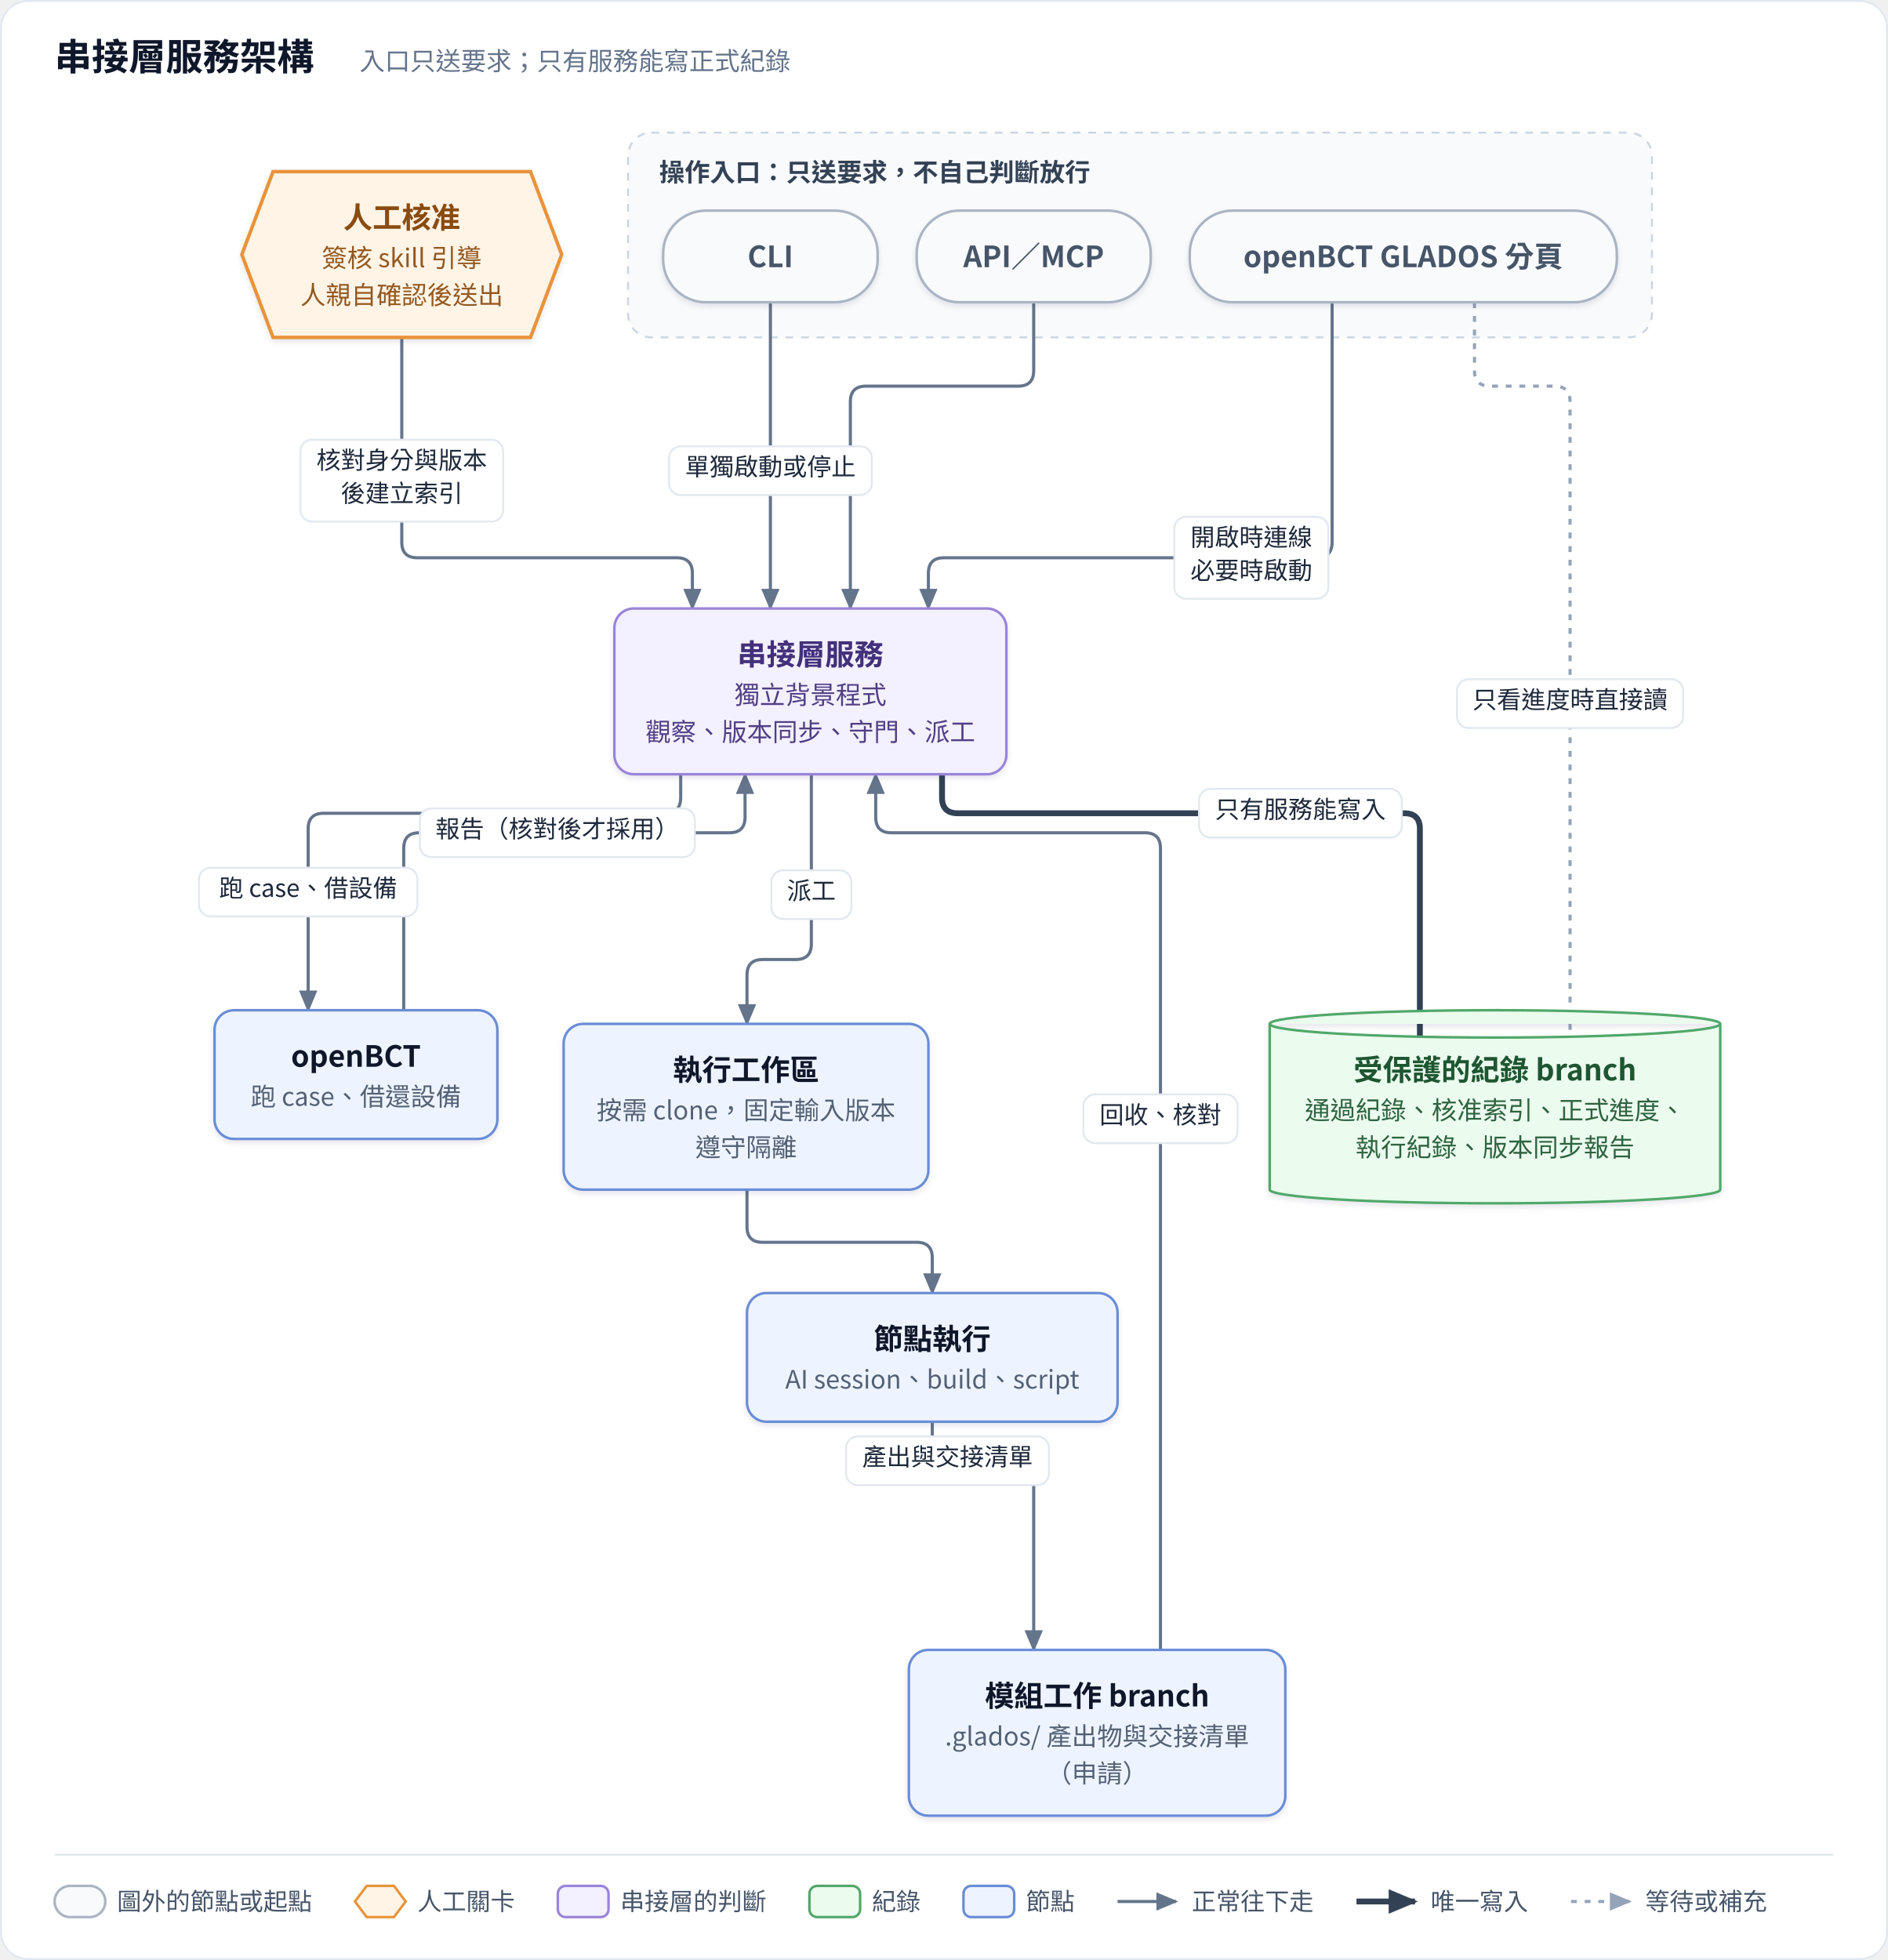
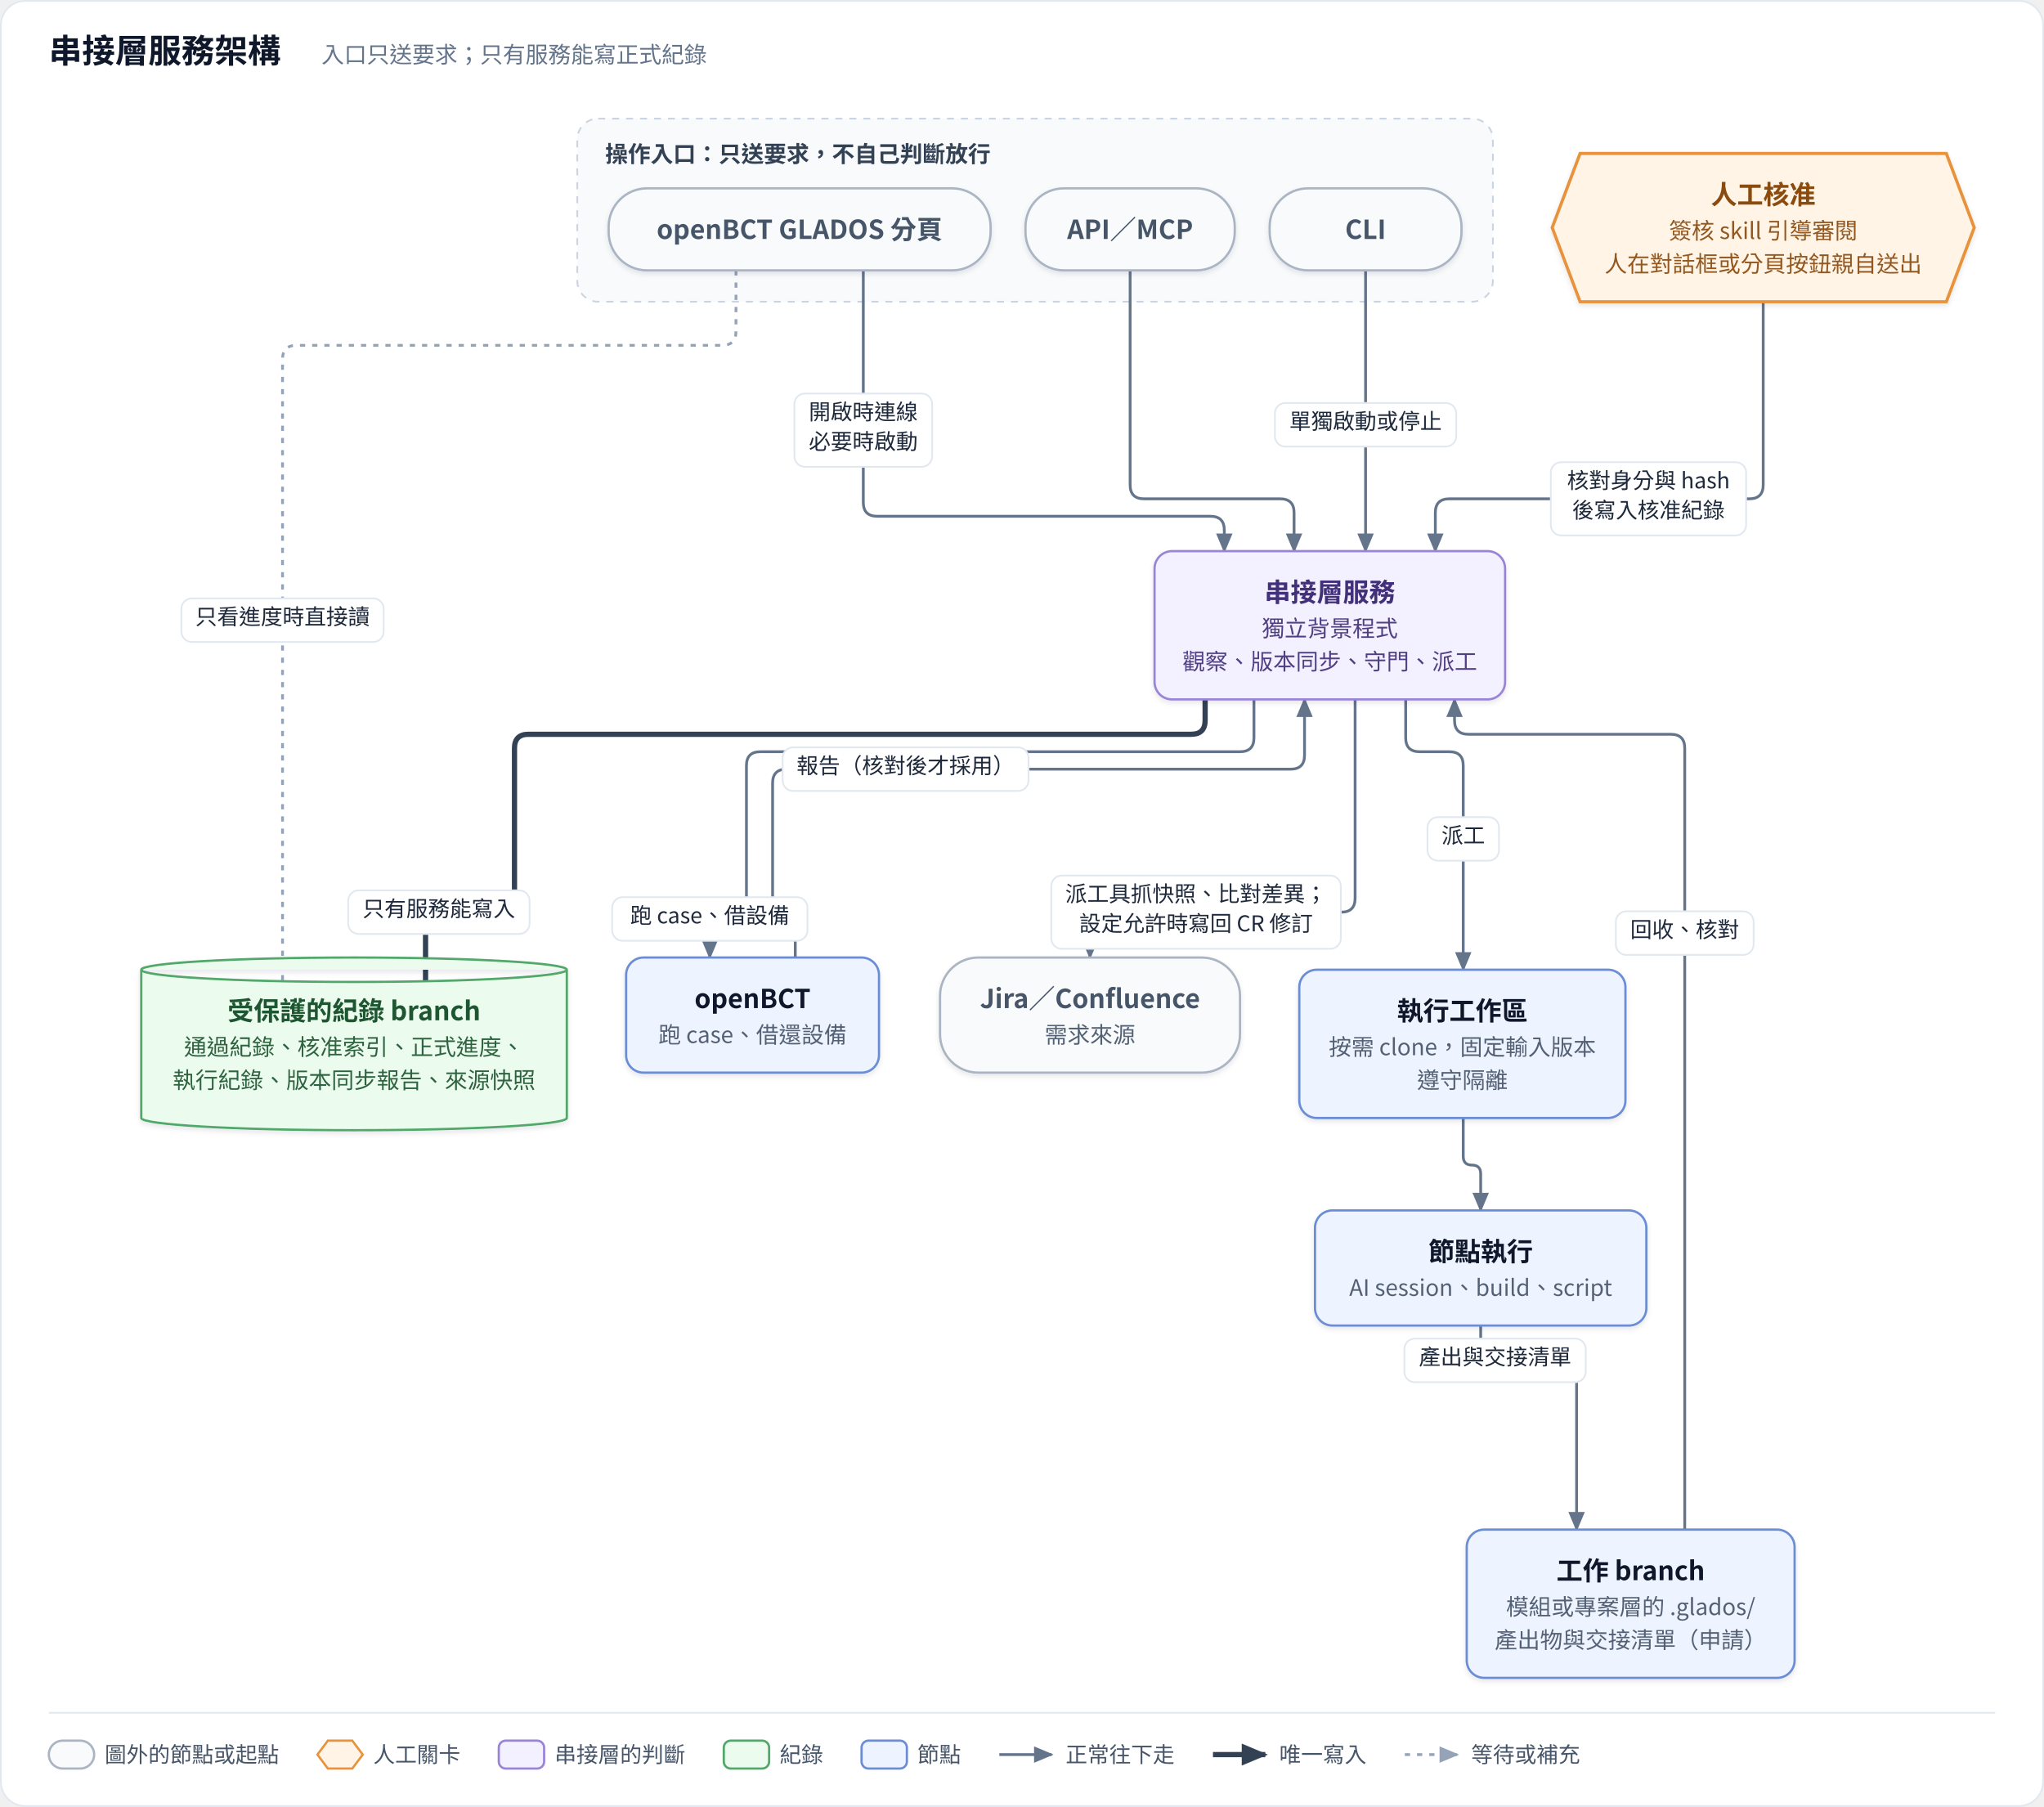
- <svg xmlns="http://www.w3.org/2000/svg" width="968" height="1005" viewBox="0 0 968 1005" font-family="'PingFang TC','Noto Sans TC','Microsoft JhengHei','Noto Sans CJK TC',system-ui,-apple-system,'Segoe UI',sans-serif" role="img" aria-label="串接層服務架構">
+ <svg xmlns="http://www.w3.org/2000/svg" width="1172" height="1036" viewBox="0 0 1172 1036" font-family="'PingFang TC','Noto Sans TC','Microsoft JhengHei','Noto Sans CJK TC',system-ui,-apple-system,'Segoe UI',sans-serif" role="img" aria-label="串接層服務架構">
  <defs>
    <marker id="a-normal" viewBox="0 0 10 10" refX="9" refY="5" markerWidth="7" markerHeight="7" orient="auto-start-reverse">
      <path d="M0,0.8 L10,5 L0,9.2 Z" fill="#64748B" />
    </marker>
    <marker id="a-back" viewBox="0 0 10 10" refX="9" refY="5" markerWidth="7" markerHeight="7" orient="auto-start-reverse">
      <path d="M0,0.8 L10,5 L0,9.2 Z" fill="#D6336C" />
    </marker>
    <marker id="a-wait" viewBox="0 0 10 10" refX="9" refY="5" markerWidth="7" markerHeight="7" orient="auto-start-reverse">
      <path d="M0,0.8 L10,5 L0,9.2 Z" fill="#94A3B8" />
    </marker>
    <marker id="a-strong" viewBox="0 0 10 10" refX="9" refY="5" markerWidth="5" markerHeight="5" orient="auto-start-reverse">
      <path d="M0,0.8 L10,5 L0,9.2 Z" fill="#334155" />
    </marker>
    <filter id="sh" x="-10%" y="-10%" width="120%" height="140%">
      <feDropShadow dx="0" dy="1.5" stdDeviation="1.6" flood-color="#0F172A" flood-opacity="0.10" />
    </filter>
  </defs>
-   <rect x="0.5" y="0.5" width="967" height="1004" rx="14" fill="#FFFFFF" stroke="#E2E8F0" />
+   <rect x="0.5" y="0.5" width="1171" height="1035" rx="14" fill="#FFFFFF" stroke="#E2E8F0" />
  <text x="28" y="36" font-size="19" font-weight="700" fill="#0F172A">串接層服務架構</text>
  <text x="184.31" y="36" font-size="13" fill="#64748B">入口只送要求；只有服務能寫正式紀錄</text>
-   <line x1="28" y1="951" x2="940" y2="951" stroke="#E2E8F0" />
-   <rect x="322" y="68" width="525" height="105" rx="12" fill="#F8FAFC" stroke="#CBD5E1" stroke-dasharray="4 4" />
-   <text x="338" y="93" font-size="13" font-weight="700" fill="#334155">操作入口：只送要求，不自己判斷放行</text>
-   <path d="M683,155 L683,278 Q683,286 675,286 L484,286 Q476,286 476,294 L476,312" fill="none" stroke="#64748B" stroke-width="1.6" marker-end="url(#a-normal)" />
-   <path d="M395,155 L395,312" fill="none" stroke="#64748B" stroke-width="1.6" marker-end="url(#a-normal)" />
-   <path d="M530,155 L530,190 Q530,198 522,198 L444,198 Q436,198 436,206 L436,312" fill="none" stroke="#64748B" stroke-width="1.6" marker-end="url(#a-normal)" />
-   <path d="M206,173 L206,278 Q206,286 214,286 L347,286 Q355,286 355,294 L355,312" fill="none" stroke="#64748B" stroke-width="1.6" marker-end="url(#a-normal)" />
-   <path d="M483,397 L483,409 Q483,417 491,417 L720,417 Q728,417 728,425 L728,560.971" fill="none" stroke="#334155" stroke-width="3" marker-end="url(#a-strong)" />
-   <path d="M416,397 L416,484 Q416,492 408,492 L391,492 Q383,492 383,500 L383,525" fill="none" stroke="#64748B" stroke-width="1.6" marker-end="url(#a-normal)" />
-   <path d="M383,610 L383,629 Q383,637 391,637 L470,637 Q478,637 478,645 L478,663" fill="none" stroke="#64748B" stroke-width="1.6" marker-end="url(#a-normal)" />
-   <path d="M478,729 L478,741 Q478,749 486,749 L522,749 Q530,749 530,757 L530,846" fill="none" stroke="#64748B" stroke-width="1.6" marker-end="url(#a-normal)" />
-   <path d="M595,846 L595,435 Q595,427 587,427 L457,427 Q449,427 449,419 L449,397" fill="none" stroke="#64748B" stroke-width="1.6" marker-end="url(#a-normal)" />
-   <path d="M349,397 L349,409 Q349,417 341,417 L166,417 Q158,417 158,425 L158,518" fill="none" stroke="#64748B" stroke-width="1.6" marker-end="url(#a-normal)" />
-   <path d="M207,518 L207,435 Q207,427 215,427 L374,427 Q382,427 382,419 L382,397" fill="none" stroke="#64748B" stroke-width="1.6" marker-end="url(#a-normal)" />
-   <path d="M756,155 L756,190 Q756,198 764,198 L797,198 Q805,198 805,206 L805,559.723" fill="none" stroke="#94A3B8" stroke-width="1.6" stroke-dasharray="3 4" marker-end="url(#a-wait)" />
-   <rect x="610" y="108" width="219" height="47" rx="22" fill="#F8FAFC" stroke="#AAB4C3" stroke-width="1.3" filter="url(#sh)" />
-   <text x="719.5" y="137" font-size="15" font-weight="700" fill="#475569" text-anchor="middle">openBCT GLADOS 分頁</text>
-   <rect x="340" y="108" width="110" height="47" rx="22" fill="#F8FAFC" stroke="#AAB4C3" stroke-width="1.3" filter="url(#sh)" />
-   <text x="395" y="137" font-size="15" font-weight="700" fill="#475569" text-anchor="middle">CLI</text>
-   <rect x="470" y="108" width="120" height="47" rx="22" fill="#F8FAFC" stroke="#AAB4C3" stroke-width="1.3" filter="url(#sh)" />
-   <text x="530" y="137" font-size="15" font-weight="700" fill="#475569" text-anchor="middle">API／MCP</text>
-   <path d="M140,88 H272 L288,130.5 L272,173 H140 L124,130.5 Z" fill="#FFF4E6" stroke="#E8933B" stroke-width="1.8" filter="url(#sh)" />
-   <text x="206" y="117" font-size="15" font-weight="700" fill="#8A4B0F" text-anchor="middle">人工核准</text>
-   <text x="206" y="137" font-size="13" fill="#8A4B0F" text-anchor="middle" opacity="0.92">簽核 skill 引導</text>
-   <text x="206" y="156" font-size="13" fill="#8A4B0F" text-anchor="middle" opacity="0.92">人親自確認後送出</text>
-   <rect x="315" y="312" width="201" height="85" rx="10" fill="#F3F0FF" stroke="#9A84D8" stroke-width="1.3" filter="url(#sh)" />
-   <text x="415.5" y="341" font-size="15" font-weight="700" fill="#43307A" text-anchor="middle">串接層服務</text>
-   <text x="415.5" y="361" font-size="13" fill="#43307A" text-anchor="middle" opacity="0.92">獨立背景程式</text>
-   <text x="415.5" y="380" font-size="13" fill="#43307A" text-anchor="middle" opacity="0.92">觀察、版本同步、守門、派工</text>
-   <path d="M651,525 A115.5,7 0 0 1 882,525 V610 A115.5,7 0 0 1 651,610 Z M651,525 A115.5,7 0 0 0 882,525" fill="#EBFBEE" stroke="#51A86A" stroke-width="1.3" filter="url(#sh)" />
-   <text x="766.5" y="554" font-size="15" font-weight="700" fill="#1E5631" text-anchor="middle">受保護的紀錄 branch</text>
-   <text x="766.5" y="574" font-size="13" fill="#1E5631" text-anchor="middle" opacity="0.92">通過紀錄、核准索引、正式進度、</text>
-   <text x="766.5" y="593" font-size="13" fill="#1E5631" text-anchor="middle" opacity="0.92">執行紀錄、版本同步報告</text>
-   <rect x="289" y="525" width="187" height="85" rx="10" fill="#EEF4FF" stroke="#6B8DD6" stroke-width="1.3" filter="url(#sh)" />
-   <text x="382.5" y="554" font-size="15" font-weight="700" fill="#0F172A" text-anchor="middle">執行工作區</text>
-   <text x="382.5" y="574" font-size="13" fill="#475569" text-anchor="middle" opacity="0.92">按需 clone，固定輸入版本</text>
-   <text x="382.5" y="593" font-size="13" fill="#475569" text-anchor="middle" opacity="0.92">遵守隔離</text>
-   <rect x="383" y="663" width="190" height="66" rx="10" fill="#EEF4FF" stroke="#6B8DD6" stroke-width="1.3" filter="url(#sh)" />
-   <text x="478" y="692" font-size="15" font-weight="700" fill="#0F172A" text-anchor="middle">節點執行</text>
-   <text x="478" y="712" font-size="13" fill="#475569" text-anchor="middle" opacity="0.92">AI session、build、script</text>
-   <rect x="466" y="846" width="193" height="85" rx="10" fill="#EEF4FF" stroke="#6B8DD6" stroke-width="1.3" filter="url(#sh)" />
-   <text x="562.5" y="875" font-size="15" font-weight="700" fill="#0F172A" text-anchor="middle">模組工作 branch</text>
-   <text x="562.5" y="895" font-size="13" fill="#475569" text-anchor="middle" opacity="0.92">.glados/ 產出物與交接清單</text>
-   <text x="562.5" y="914" font-size="13" fill="#475569" text-anchor="middle" opacity="0.92">（申請）</text>
-   <rect x="110" y="518" width="145" height="66" rx="10" fill="#EEF4FF" stroke="#6B8DD6" stroke-width="1.3" filter="url(#sh)" />
-   <text x="182.5" y="547" font-size="15" font-weight="700" fill="#0F172A" text-anchor="middle">openBCT</text>
-   <text x="182.5" y="567" font-size="13" fill="#475569" text-anchor="middle" opacity="0.92">跑 case、借還設備</text>
-   <rect x="602.1" y="265" width="79" height="42" rx="6" fill="#FFFFFF" stroke="#E2E8F0" />
-   <text x="641.6" y="280" font-size="12.5" fill="#1E293B" text-anchor="middle">開啟時連線</text>
-   <text x="641.6" y="297" font-size="12.5" fill="#1E293B" text-anchor="middle">必要時啟動</text>
-   <rect x="343" y="228.85" width="104" height="25" rx="6" fill="#FFFFFF" stroke="#E2E8F0" />
-   <text x="395" y="243.85" font-size="12.5" fill="#1E293B" text-anchor="middle">單獨啟動或停止</text>
-   <rect x="154" y="225.45" width="104" height="42" rx="6" fill="#FFFFFF" stroke="#E2E8F0" />
-   <text x="206" y="240.45" font-size="12.5" fill="#1E293B" text-anchor="middle">核對身分與版本</text>
-   <text x="206" y="257.45" font-size="12.5" fill="#1E293B" text-anchor="middle">後建立索引</text>
-   <rect x="614.75" y="404.5" width="104" height="25" rx="6" fill="#FFFFFF" stroke="#E2E8F0" />
-   <text x="666.75" y="419.5" font-size="12.5" fill="#1E293B" text-anchor="middle">只有服務能寫入</text>
-   <rect x="395.5" y="446.25" width="41" height="25" rx="6" fill="#FFFFFF" stroke="#E2E8F0" />
-   <text x="416" y="461.25" font-size="12.5" fill="#1E293B" text-anchor="middle">派工</text>
-   <rect x="433.8" y="736.5" width="104" height="25" rx="6" fill="#FFFFFF" stroke="#E2E8F0" />
-   <text x="485.8" y="751.5" font-size="12.5" fill="#1E293B" text-anchor="middle">產出與交接清單</text>
-   <rect x="555.5" y="561.15" width="79" height="25" rx="6" fill="#FFFFFF" stroke="#E2E8F0" />
-   <text x="595" y="576.15" font-size="12.5" fill="#1E293B" text-anchor="middle">回收、核對</text>
-   <rect x="102" y="444.9" width="112" height="25" rx="6" fill="#FFFFFF" stroke="#E2E8F0" />
-   <text x="158" y="459.9" font-size="12.5" fill="#1E293B" text-anchor="middle">跑 case、借設備</text>
-   <rect x="215.25" y="414.5" width="141" height="25" rx="6" fill="#FFFFFF" stroke="#E2E8F0" />
-   <text x="285.75" y="429.5" font-size="12.5" fill="#1E293B" text-anchor="middle">報告（核對後才採用）</text>
-   <rect x="747" y="348.276" width="116" height="25" rx="6" fill="#FFFFFF" stroke="#E2E8F0" />
-   <text x="805" y="363.276" font-size="12.5" fill="#1E293B" text-anchor="middle">只看進度時直接讀</text>
-   <rect x="28" y="967" width="26" height="16" rx="8" fill="#F8FAFC" stroke="#AAB4C3" stroke-width="1.3" />
-   <text x="60" y="979.5" font-size="12.5" fill="#475569">圖外的節點或起點</text>
-   <path d="M188,967 H202 L208,975 L202,983 H188 L182,975 Z" fill="#FFF4E6" stroke="#E8933B" stroke-width="1.3" />
-   <text x="214" y="979.5" font-size="12.5" fill="#475569">人工關卡</text>
-   <rect x="286" y="967" width="26" height="16" rx="4" fill="#F3F0FF" stroke="#9A84D8" stroke-width="1.3" />
-   <text x="318" y="979.5" font-size="12.5" fill="#475569">串接層的判斷</text>
-   <rect x="415" y="967" width="26" height="16" rx="4" fill="#EBFBEE" stroke="#51A86A" stroke-width="1.3" />
-   <text x="447" y="979.5" font-size="12.5" fill="#475569">紀錄</text>
-   <rect x="494" y="967" width="26" height="16" rx="4" fill="#EEF4FF" stroke="#6B8DD6" stroke-width="1.3" />
-   <text x="526" y="979.5" font-size="12.5" fill="#475569">節點</text>
-   <path d="M573,975 H603" stroke="#64748B" stroke-width="1.6" marker-end="url(#a-normal)" />
-   <text x="611" y="979.5" font-size="12.5" fill="#475569">正常往下走</text>
-   <path d="M695.5,975 H725.5" stroke="#334155" stroke-width="3" marker-end="url(#a-strong)" />
-   <text x="733.5" y="979.5" font-size="12.5" fill="#475569">唯一寫入</text>
-   <path d="M805.5,975 H835.5" stroke="#94A3B8" stroke-width="1.6" stroke-dasharray="3 4" marker-end="url(#a-wait)" />
-   <text x="843.5" y="979.5" font-size="12.5" fill="#475569">等待或補充</text>
+   <line x1="28" y1="982" x2="1144" y2="982" stroke="#E2E8F0" />
+   <rect x="331" y="68" width="525" height="105" rx="12" fill="#F8FAFC" stroke="#CBD5E1" stroke-dasharray="4 4" />
+   <text x="347" y="93" font-size="13" font-weight="700" fill="#334155">操作入口：只送要求，不自己判斷放行</text>
+   <path d="M495,155 L495,288 Q495,296 503,296 L694,296 Q702,296 702,304 L702,316" fill="none" stroke="#64748B" stroke-width="1.6" marker-end="url(#a-normal)" />
+   <path d="M783,155 L783,316" fill="none" stroke="#64748B" stroke-width="1.6" marker-end="url(#a-normal)" />
+   <path d="M648,155 L648,278 Q648,286 656,286 L734,286 Q742,286 742,294 L742,316" fill="none" stroke="#64748B" stroke-width="1.6" marker-end="url(#a-normal)" />
+   <path d="M1011,173 L1011,278 Q1011,286 1003,286 L831,286 Q823,286 823,294 L823,316" fill="none" stroke="#64748B" stroke-width="1.6" marker-end="url(#a-normal)" />
+   <path d="M691,401 L691,413 Q691,421 683,421 L303,421 Q295,421 295,429 L295,515 Q295,523 287,523 L252,523 Q244,523 244,531 L244,590.773" fill="none" stroke="#334155" stroke-width="3" marker-end="url(#a-strong)" />
+   <path d="M806,401 L806,423 Q806,431 814,431 L831,431 Q839,431 839,439 L839,556" fill="none" stroke="#64748B" stroke-width="1.6" marker-end="url(#a-normal)" />
+   <path d="M839,641 L839,663 Q839,668 844,668 L844,668 Q849,668 849,673 L849,694" fill="none" stroke="#64748B" stroke-width="1.6" marker-end="url(#a-normal)" />
+   <path d="M849,760 L849,772 Q849,780 857,780 L896,780 Q904,780 904,788 L904,877" fill="none" stroke="#64748B" stroke-width="1.6" marker-end="url(#a-normal)" />
+   <path d="M966,877 L966,429 Q966,421 958,421 L842,421 Q834,421 834,413 L834,401" fill="none" stroke="#64748B" stroke-width="1.6" marker-end="url(#a-normal)" />
+   <path d="M777,401 L777,515 Q777,523 769,523 L633,523 Q625,523 625,531 L625,549" fill="none" stroke="#64748B" stroke-width="1.6" marker-end="url(#a-normal)" />
+   <path d="M719,401 L719,423 Q719,431 711,431 L436,431 Q428,431 428,439 L428,515 Q428,523 420,523 L415,523 Q407,523 407,531 L407,549" fill="none" stroke="#64748B" stroke-width="1.6" marker-end="url(#a-normal)" />
+   <path d="M456,549 L456,529.5 Q456,523 449.5,523 L449.5,523 Q443,523 443,516.5 L443,449 Q443,441 451,441 L740,441 Q748,441 748,433 L748,401" fill="none" stroke="#64748B" stroke-width="1.6" marker-end="url(#a-normal)" />
+   <path d="M422,155 L422,190 Q422,198 414,198 L170,198 Q162,198 162,206 L162,591.96" fill="none" stroke="#94A3B8" stroke-width="1.6" stroke-dasharray="3 4" marker-end="url(#a-wait)" />
+   <rect x="349" y="108" width="219" height="47" rx="22" fill="#F8FAFC" stroke="#AAB4C3" stroke-width="1.3" filter="url(#sh)" />
+   <text x="458.5" y="137" font-size="15" font-weight="700" fill="#475569" text-anchor="middle">openBCT GLADOS 分頁</text>
+   <rect x="728" y="108" width="110" height="47" rx="22" fill="#F8FAFC" stroke="#AAB4C3" stroke-width="1.3" filter="url(#sh)" />
+   <text x="783" y="137" font-size="15" font-weight="700" fill="#475569" text-anchor="middle">CLI</text>
+   <rect x="588" y="108" width="120" height="47" rx="22" fill="#F8FAFC" stroke="#AAB4C3" stroke-width="1.3" filter="url(#sh)" />
+   <text x="648" y="137" font-size="15" font-weight="700" fill="#475569" text-anchor="middle">API／MCP</text>
+   <path d="M906,88 H1116 L1132,130.5 L1116,173 H906 L890,130.5 Z" fill="#FFF4E6" stroke="#E8933B" stroke-width="1.8" filter="url(#sh)" />
+   <text x="1011" y="117" font-size="15" font-weight="700" fill="#8A4B0F" text-anchor="middle">人工核准</text>
+   <text x="1011" y="137" font-size="13" fill="#8A4B0F" text-anchor="middle" opacity="0.92">簽核 skill 引導審閱</text>
+   <text x="1011" y="156" font-size="13" fill="#8A4B0F" text-anchor="middle" opacity="0.92">人在對話框或分頁按鈕親自送出</text>
+   <rect x="662" y="316" width="201" height="85" rx="10" fill="#F3F0FF" stroke="#9A84D8" stroke-width="1.3" filter="url(#sh)" />
+   <text x="762.5" y="345" font-size="15" font-weight="700" fill="#43307A" text-anchor="middle">串接層服務</text>
+   <text x="762.5" y="365" font-size="13" fill="#43307A" text-anchor="middle" opacity="0.92">獨立背景程式</text>
+   <text x="762.5" y="384" font-size="13" fill="#43307A" text-anchor="middle" opacity="0.92">觀察、版本同步、守門、派工</text>
+   <path d="M81,556 A122,7 0 0 1 325,556 V641 A122,7 0 0 1 81,641 Z M81,556 A122,7 0 0 0 325,556" fill="#EBFBEE" stroke="#51A86A" stroke-width="1.3" filter="url(#sh)" />
+   <text x="203" y="585" font-size="15" font-weight="700" fill="#1E5631" text-anchor="middle">受保護的紀錄 branch</text>
+   <text x="203" y="605" font-size="13" fill="#1E5631" text-anchor="middle" opacity="0.92">通過紀錄、核准索引、正式進度、</text>
+   <text x="203" y="624" font-size="13" fill="#1E5631" text-anchor="middle" opacity="0.92">執行紀錄、版本同步報告、來源快照</text>
+   <rect x="745" y="556" width="187" height="85" rx="10" fill="#EEF4FF" stroke="#6B8DD6" stroke-width="1.3" filter="url(#sh)" />
+   <text x="838.5" y="585" font-size="15" font-weight="700" fill="#0F172A" text-anchor="middle">執行工作區</text>
+   <text x="838.5" y="605" font-size="13" fill="#475569" text-anchor="middle" opacity="0.92">按需 clone，固定輸入版本</text>
+   <text x="838.5" y="624" font-size="13" fill="#475569" text-anchor="middle" opacity="0.92">遵守隔離</text>
+   <rect x="754" y="694" width="190" height="66" rx="10" fill="#EEF4FF" stroke="#6B8DD6" stroke-width="1.3" filter="url(#sh)" />
+   <text x="849" y="723" font-size="15" font-weight="700" fill="#0F172A" text-anchor="middle">節點執行</text>
+   <text x="849" y="743" font-size="13" fill="#475569" text-anchor="middle" opacity="0.92">AI session、build、script</text>
+   <rect x="841" y="877" width="188" height="85" rx="10" fill="#EEF4FF" stroke="#6B8DD6" stroke-width="1.3" filter="url(#sh)" />
+   <text x="935" y="906" font-size="15" font-weight="700" fill="#0F172A" text-anchor="middle">工作 branch</text>
+   <text x="935" y="926" font-size="13" fill="#475569" text-anchor="middle" opacity="0.92">模組或專案層的 .glados/</text>
+   <text x="935" y="945" font-size="13" fill="#475569" text-anchor="middle" opacity="0.92">產出物與交接清單（申請）</text>
+   <rect x="359" y="549" width="145" height="66" rx="10" fill="#EEF4FF" stroke="#6B8DD6" stroke-width="1.3" filter="url(#sh)" />
+   <text x="431.5" y="578" font-size="15" font-weight="700" fill="#0F172A" text-anchor="middle">openBCT</text>
+   <text x="431.5" y="598" font-size="13" fill="#475569" text-anchor="middle" opacity="0.92">跑 case、借還設備</text>
+   <rect x="539" y="549" width="172" height="66" rx="22" fill="#F8FAFC" stroke="#AAB4C3" stroke-width="1.3" filter="url(#sh)" />
+   <text x="625" y="578" font-size="15" font-weight="700" fill="#475569" text-anchor="middle">Jira／Confluence</text>
+   <text x="625" y="598" font-size="13" fill="#475569" text-anchor="middle" opacity="0.92">需求來源</text>
+   <rect x="455.5" y="225.65" width="79" height="42" rx="6" fill="#FFFFFF" stroke="#E2E8F0" />
+   <text x="495" y="240.65" font-size="12.5" fill="#1E293B" text-anchor="middle">開啟時連線</text>
+   <text x="495" y="257.65" font-size="12.5" fill="#1E293B" text-anchor="middle">必要時啟動</text>
+   <rect x="731" y="231.05" width="104" height="25" rx="6" fill="#FFFFFF" stroke="#E2E8F0" />
+   <text x="783" y="246.05" font-size="12.5" fill="#1E293B" text-anchor="middle">單獨啟動或停止</text>
+   <rect x="889.2" y="265" width="112" height="42" rx="6" fill="#FFFFFF" stroke="#E2E8F0" />
+   <text x="945.2" y="280" font-size="12.5" fill="#1E293B" text-anchor="middle">核對身分與 hash</text>
+   <text x="945.2" y="297" font-size="12.5" fill="#1E293B" text-anchor="middle">後寫入核准紀錄</text>
+   <rect x="199.65" y="510.5" width="104" height="25" rx="6" fill="#FFFFFF" stroke="#E2E8F0" />
+   <text x="251.65" y="525.5" font-size="12.5" fill="#1E293B" text-anchor="middle">只有服務能寫入</text>
+   <rect x="818.5" y="468.5" width="41" height="25" rx="6" fill="#FFFFFF" stroke="#E2E8F0" />
+   <text x="839" y="483.5" font-size="12.5" fill="#1E293B" text-anchor="middle">派工</text>
+   <rect x="805.25" y="767.5" width="104" height="25" rx="6" fill="#FFFFFF" stroke="#E2E8F0" />
+   <text x="857.25" y="782.5" font-size="12.5" fill="#1E293B" text-anchor="middle">產出與交接清單</text>
+   <rect x="926.5" y="522.5" width="79" height="25" rx="6" fill="#FFFFFF" stroke="#E2E8F0" />
+   <text x="966" y="537.5" font-size="12.5" fill="#1E293B" text-anchor="middle">回收、核對</text>
+   <rect x="602.8" y="502" width="166" height="42" rx="6" fill="#FFFFFF" stroke="#E2E8F0" />
+   <text x="685.8" y="517" font-size="12.5" fill="#1E293B" text-anchor="middle">派工具抓快照、比對差異；</text>
+   <text x="685.8" y="534" font-size="12.5" fill="#1E293B" text-anchor="middle">設定允許時寫回 CR 修訂</text>
+   <rect x="351" y="514.4" width="112" height="25" rx="6" fill="#FFFFFF" stroke="#E2E8F0" />
+   <text x="407" y="529.4" font-size="12.5" fill="#1E293B" text-anchor="middle">跑 case、借設備</text>
+   <rect x="448.75" y="428.5" width="141" height="25" rx="6" fill="#FFFFFF" stroke="#E2E8F0" />
+   <text x="519.25" y="443.5" font-size="12.5" fill="#1E293B" text-anchor="middle">報告（核對後才採用）</text>
+   <rect x="104" y="343.084" width="116" height="25" rx="6" fill="#FFFFFF" stroke="#E2E8F0" />
+   <text x="162" y="358.084" font-size="12.5" fill="#1E293B" text-anchor="middle">只看進度時直接讀</text>
+   <rect x="28" y="998" width="26" height="16" rx="8" fill="#F8FAFC" stroke="#AAB4C3" stroke-width="1.3" />
+   <text x="60" y="1010.5" font-size="12.5" fill="#475569">圖外的節點或起點</text>
+   <path d="M188,998 H202 L208,1006 L202,1014 H188 L182,1006 Z" fill="#FFF4E6" stroke="#E8933B" stroke-width="1.3" />
+   <text x="214" y="1010.5" font-size="12.5" fill="#475569">人工關卡</text>
+   <rect x="286" y="998" width="26" height="16" rx="4" fill="#F3F0FF" stroke="#9A84D8" stroke-width="1.3" />
+   <text x="318" y="1010.5" font-size="12.5" fill="#475569">串接層的判斷</text>
+   <rect x="415" y="998" width="26" height="16" rx="4" fill="#EBFBEE" stroke="#51A86A" stroke-width="1.3" />
+   <text x="447" y="1010.5" font-size="12.5" fill="#475569">紀錄</text>
+   <rect x="494" y="998" width="26" height="16" rx="4" fill="#EEF4FF" stroke="#6B8DD6" stroke-width="1.3" />
+   <text x="526" y="1010.5" font-size="12.5" fill="#475569">節點</text>
+   <path d="M573,1006 H603" stroke="#64748B" stroke-width="1.6" marker-end="url(#a-normal)" />
+   <text x="611" y="1010.5" font-size="12.5" fill="#475569">正常往下走</text>
+   <path d="M695.5,1006 H725.5" stroke="#334155" stroke-width="3" marker-end="url(#a-strong)" />
+   <text x="733.5" y="1010.5" font-size="12.5" fill="#475569">唯一寫入</text>
+   <path d="M805.5,1006 H835.5" stroke="#94A3B8" stroke-width="1.6" stroke-dasharray="3 4" marker-end="url(#a-wait)" />
+   <text x="843.5" y="1010.5" font-size="12.5" fill="#475569">等待或補充</text>
</svg>
